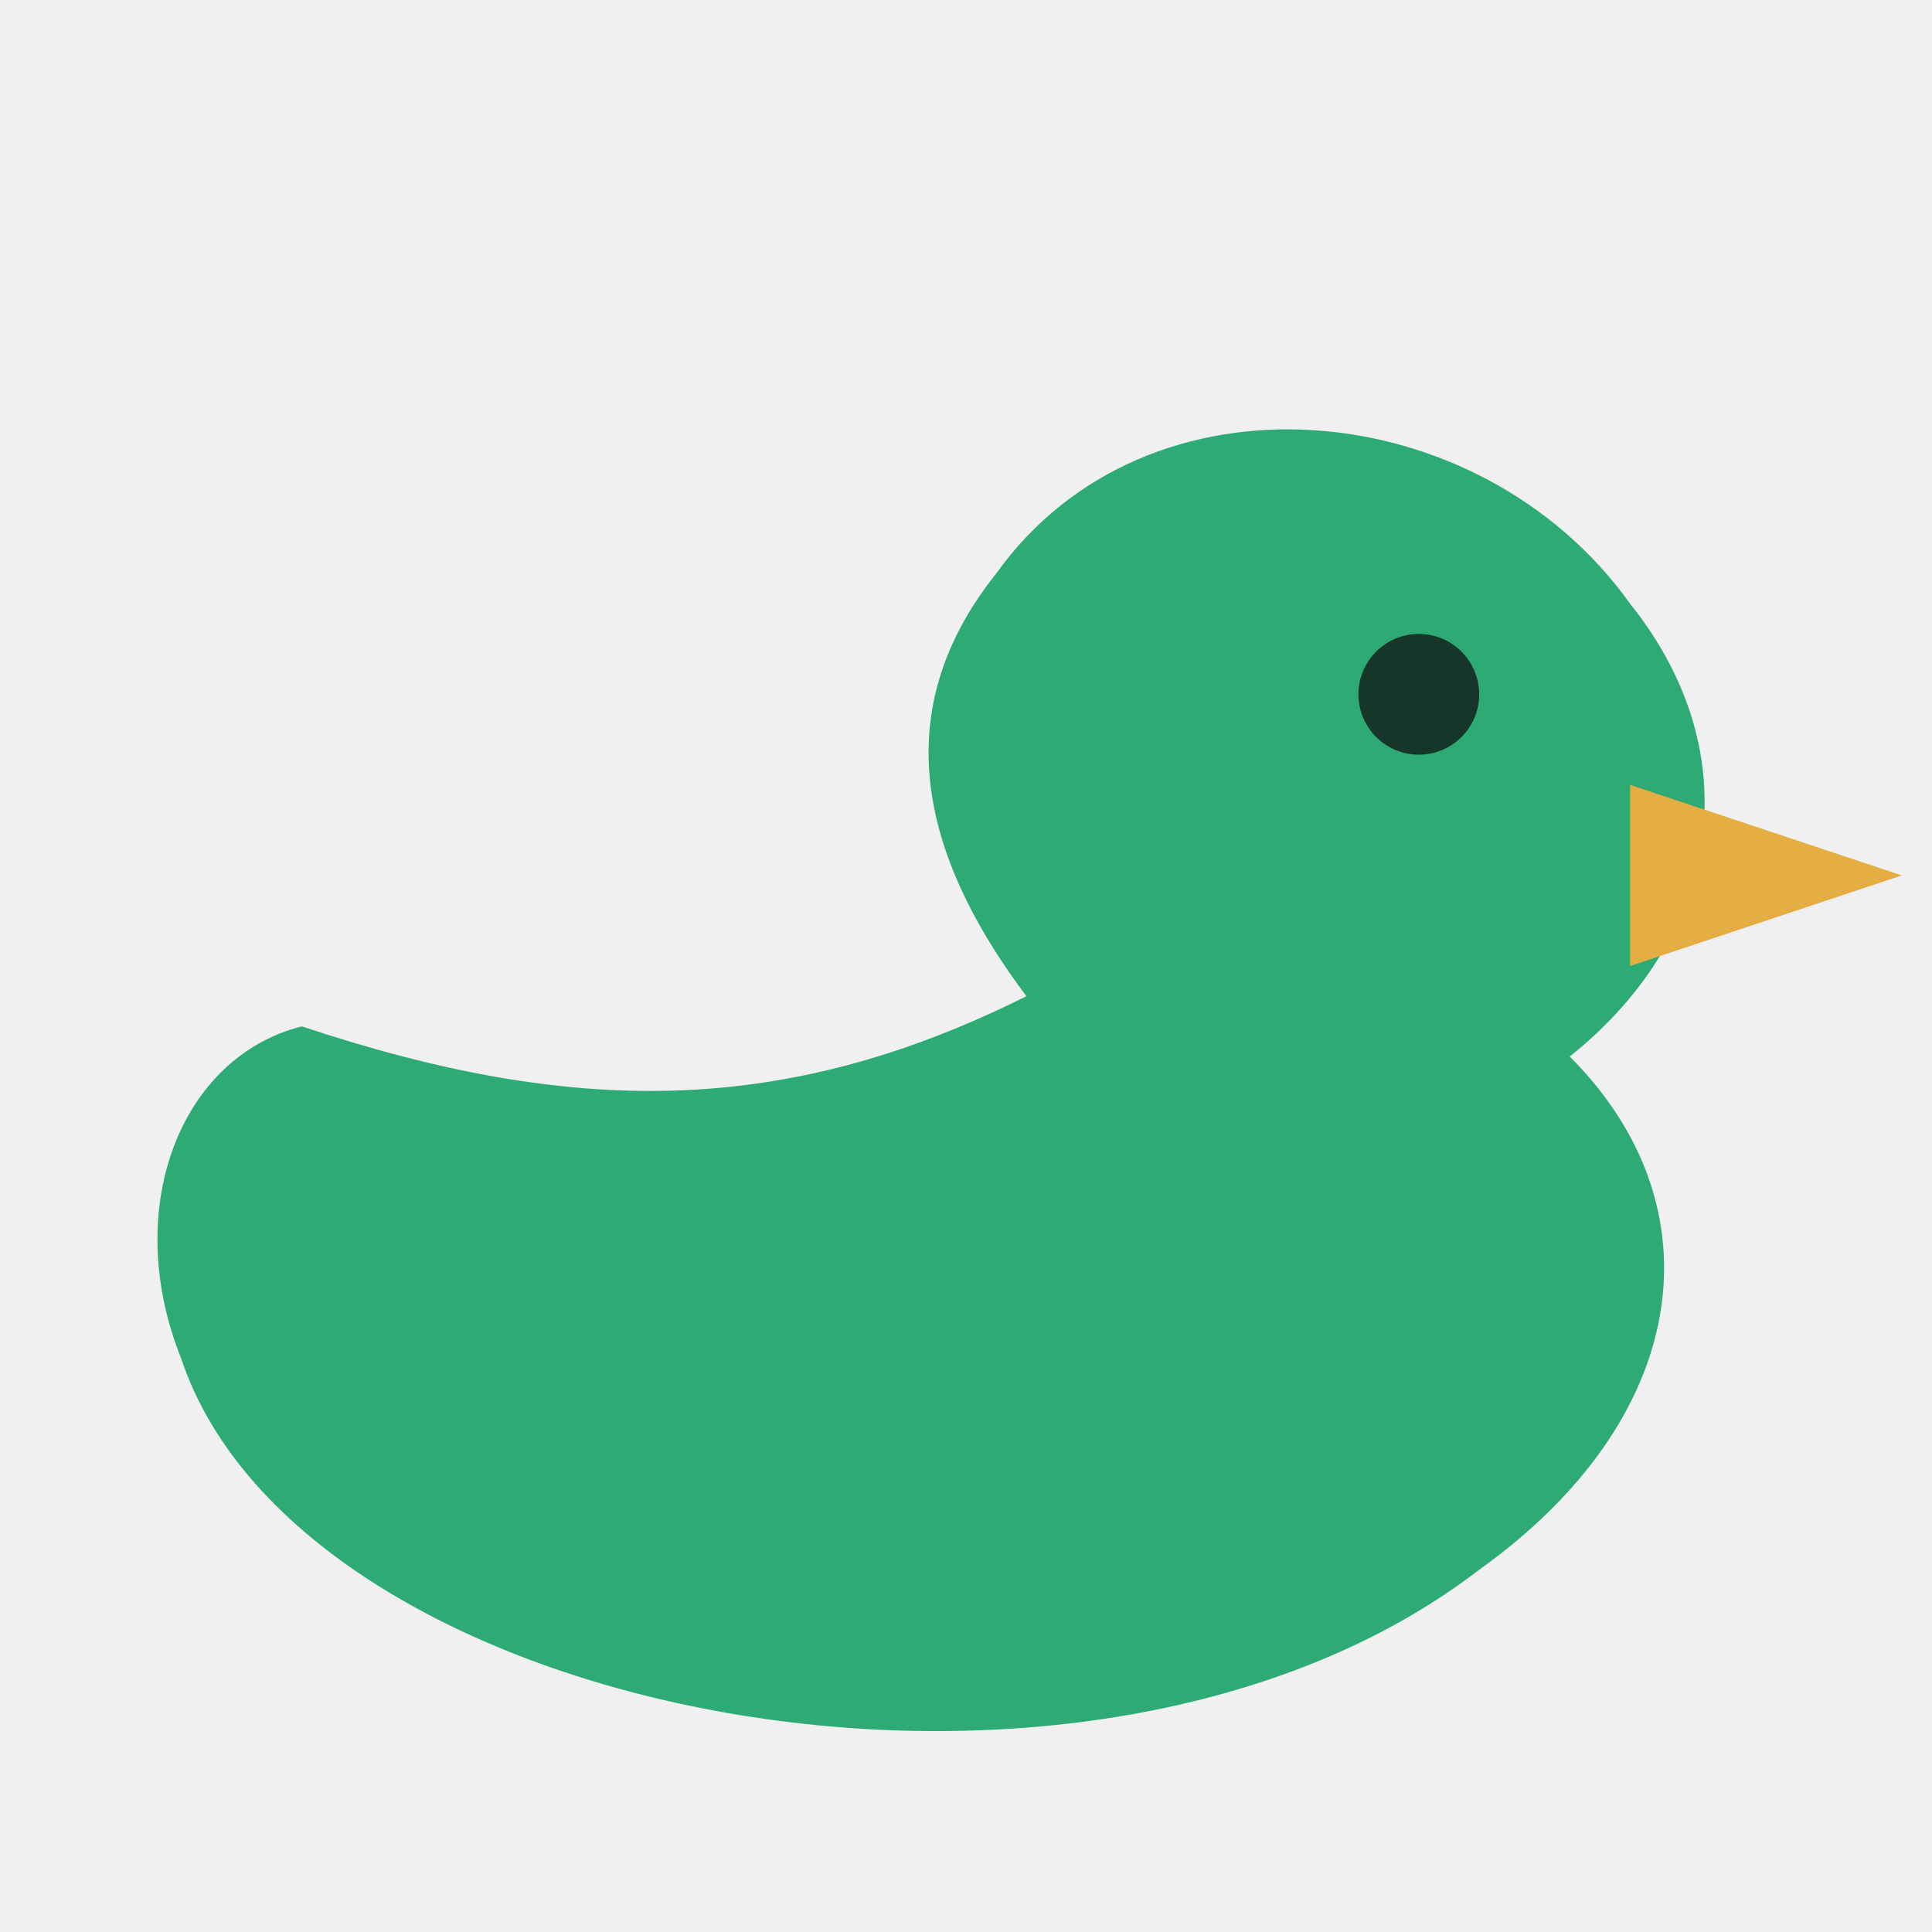
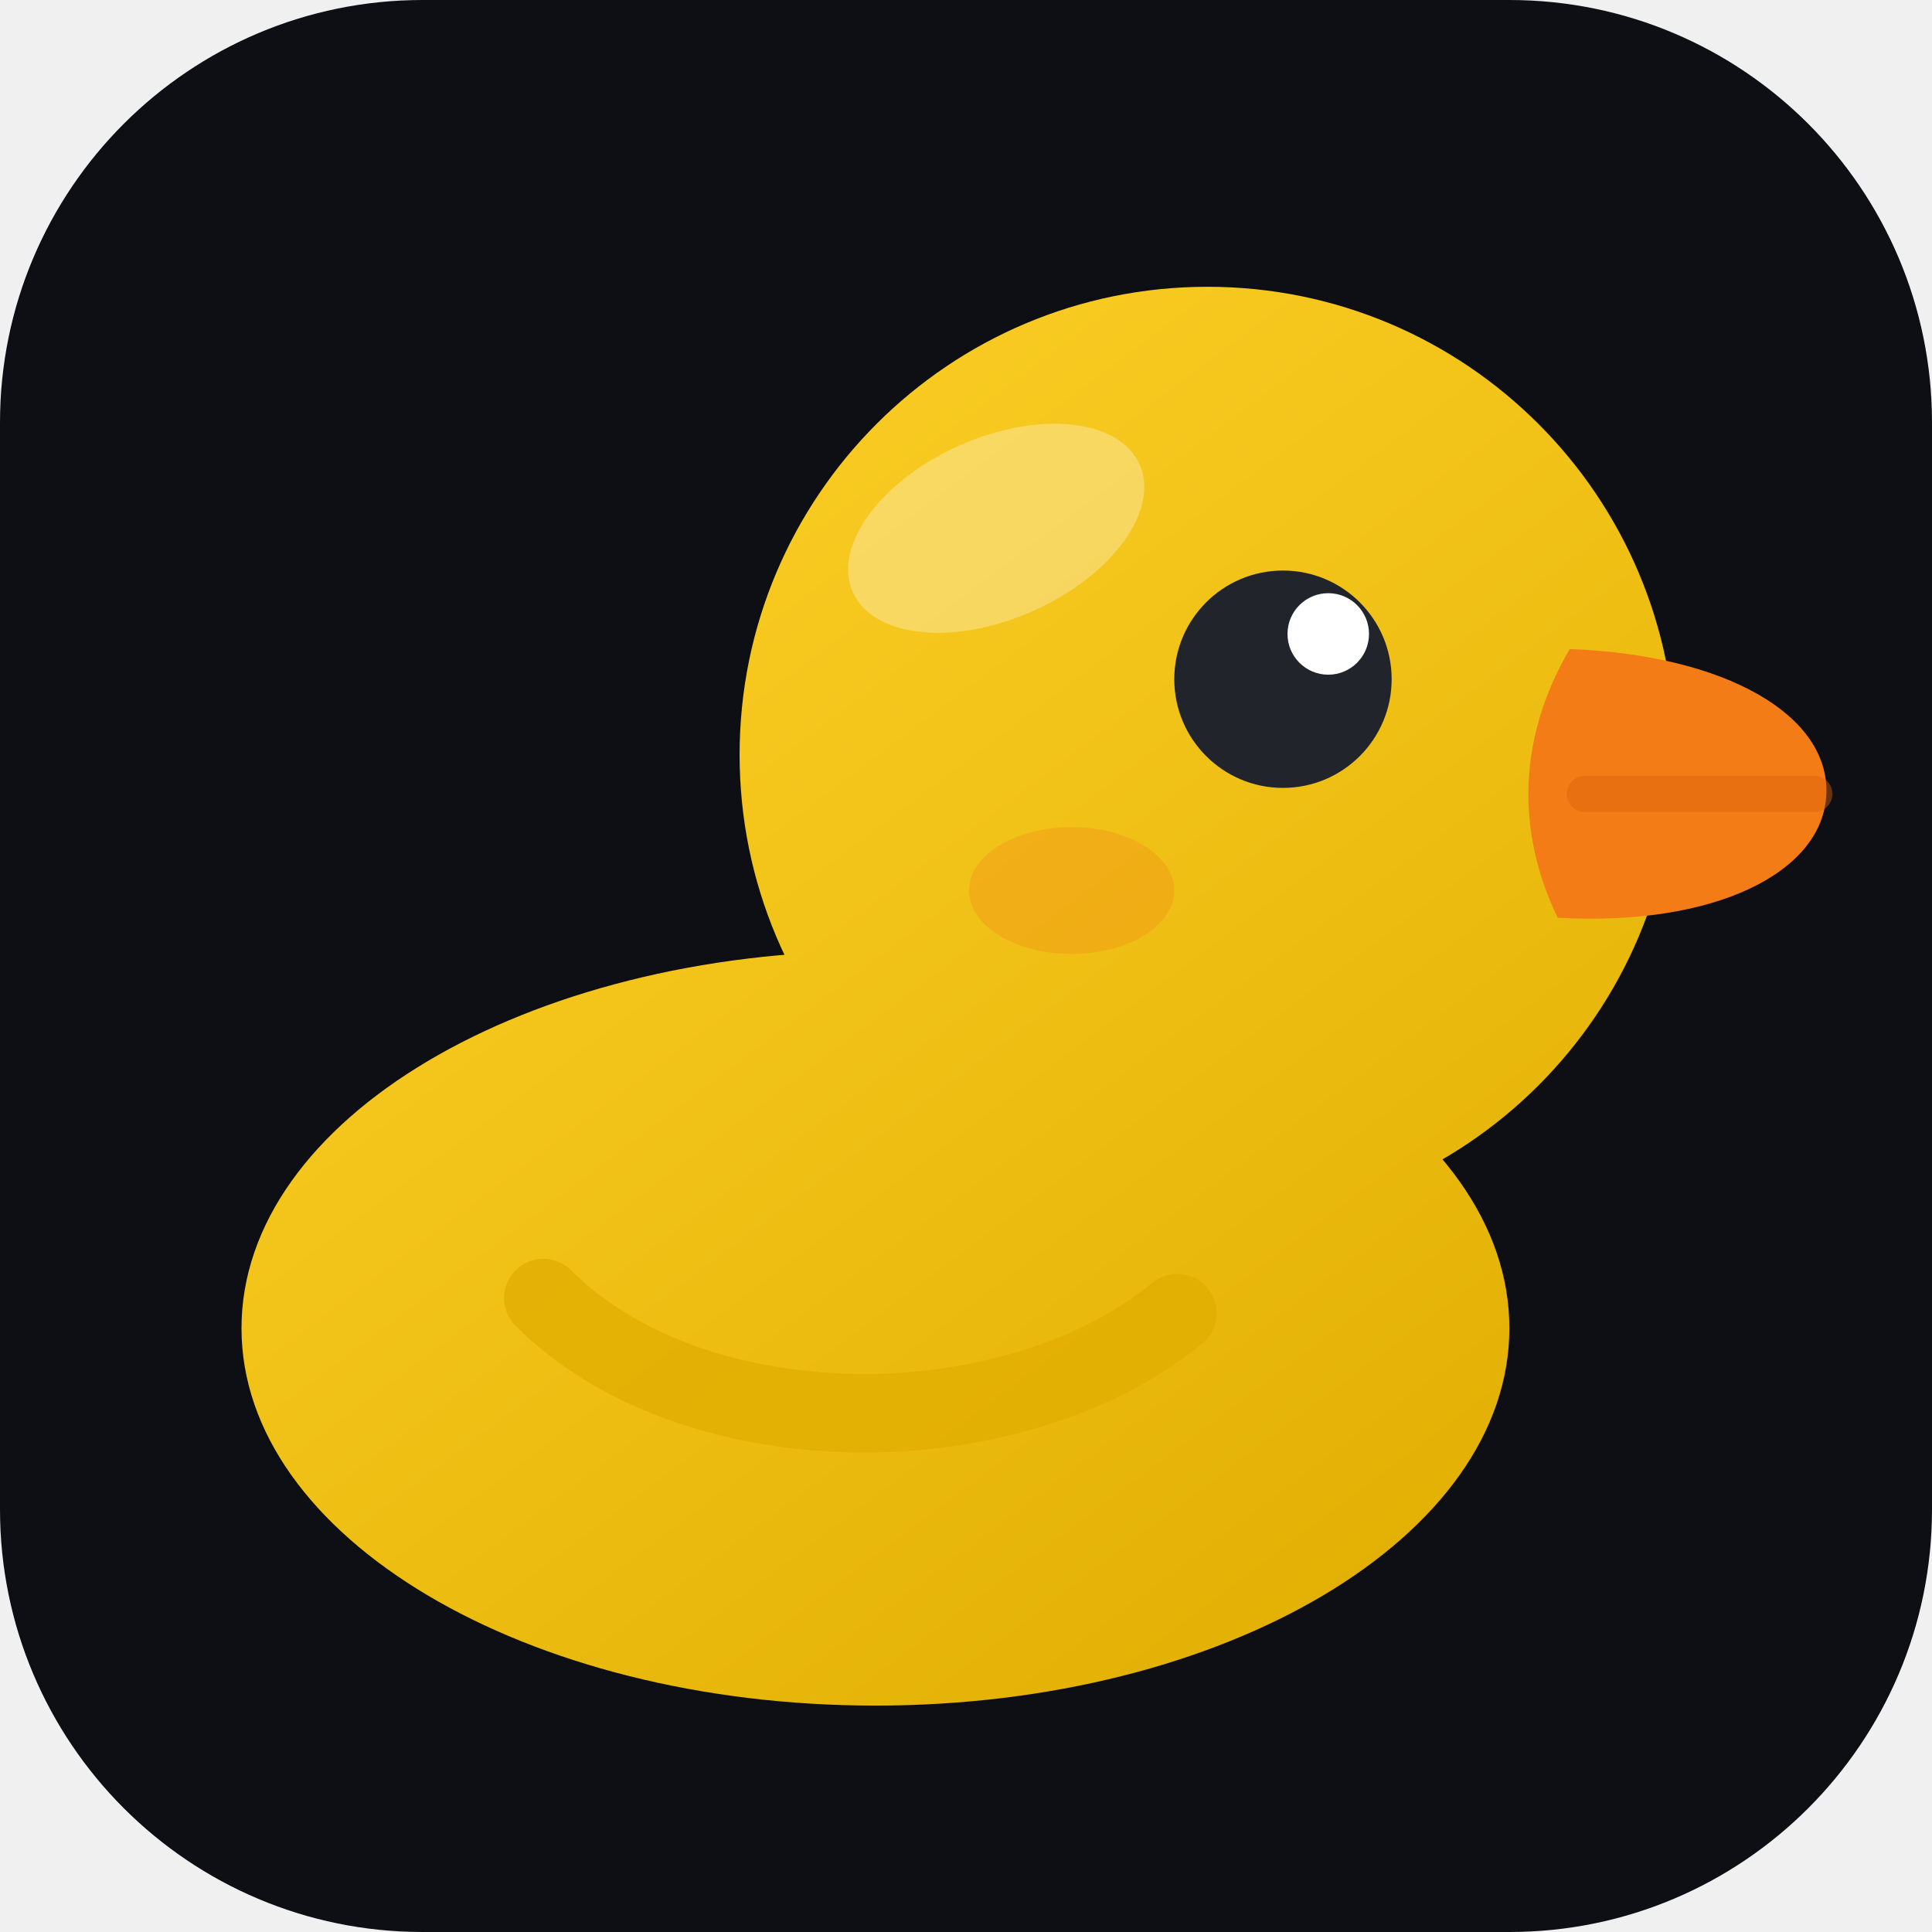
- <svg xmlns="http://www.w3.org/2000/svg" viewBox="0 0 64 64" aria-hidden="true">
-   <path fill="#2eab75" d="M10 34c-4 1-6 6-4 11 4 12 30 17 43 7 7-5 8-12 3-17 5-4 6-10 2-15-5-7-16-8-21-1-4 5-2 10 1 14-8 4-15 4-24 1Z" />
-   <circle cx="47" cy="23" r="2" fill="#17362a" />
-   <path d="m54 26 9 3-9 3" fill="#e4ae42" />
+ <svg xmlns="http://www.w3.org/2000/svg" width="64" height="64" viewBox="0 0 64 64" fill="none" role="img" aria-label="DuckTerm">
+   <defs>
+     <linearGradient id="rd-body" x1="12" y1="10" x2="48" y2="58" gradientUnits="userSpaceOnUse">
+       <stop stop-color="#FFD32B" />
+       <stop offset="1" stop-color="#E0AD00" />
+     </linearGradient>
+   </defs>
+   <rect width="64" height="64" rx="14" fill="#0d0f14" />
+   <g fill="url(#rd-body)">
+     <ellipse cx="29" cy="44" rx="21" ry="12.5" />
+     <circle cx="40" cy="25" r="15.5" />
+   </g>
+   <path fill="#F47C16" d="M52 21.5c5.2.2 8.6 2.2 8.5 4.8-.1 2.6-3.7 4.4-8.9 4.1-1.4-2.9-1.3-6 .4-8.9z" />
+   <path d="M52.5 26.3h7.6" stroke="#D9620A" stroke-width="1.2" stroke-linecap="round" opacity="0.45" />
+   <path d="M18 43c5 5 15.5 5 21 .5" stroke="#E0AD00" stroke-width="2.6" stroke-linecap="round" fill="none" opacity="0.75" />
+   <circle cx="42.5" cy="22.5" r="3.6" fill="#22242b" />
+   <circle cx="44" cy="21" r="1.35" fill="#fff" />
+   <ellipse cx="35.5" cy="29.5" rx="3.4" ry="2.1" fill="#F47C16" opacity="0.28" />
+   <ellipse cx="33" cy="17.5" rx="5.2" ry="3" fill="#fff" opacity="0.30" transform="rotate(-24 33 17.5)" />
</svg>
